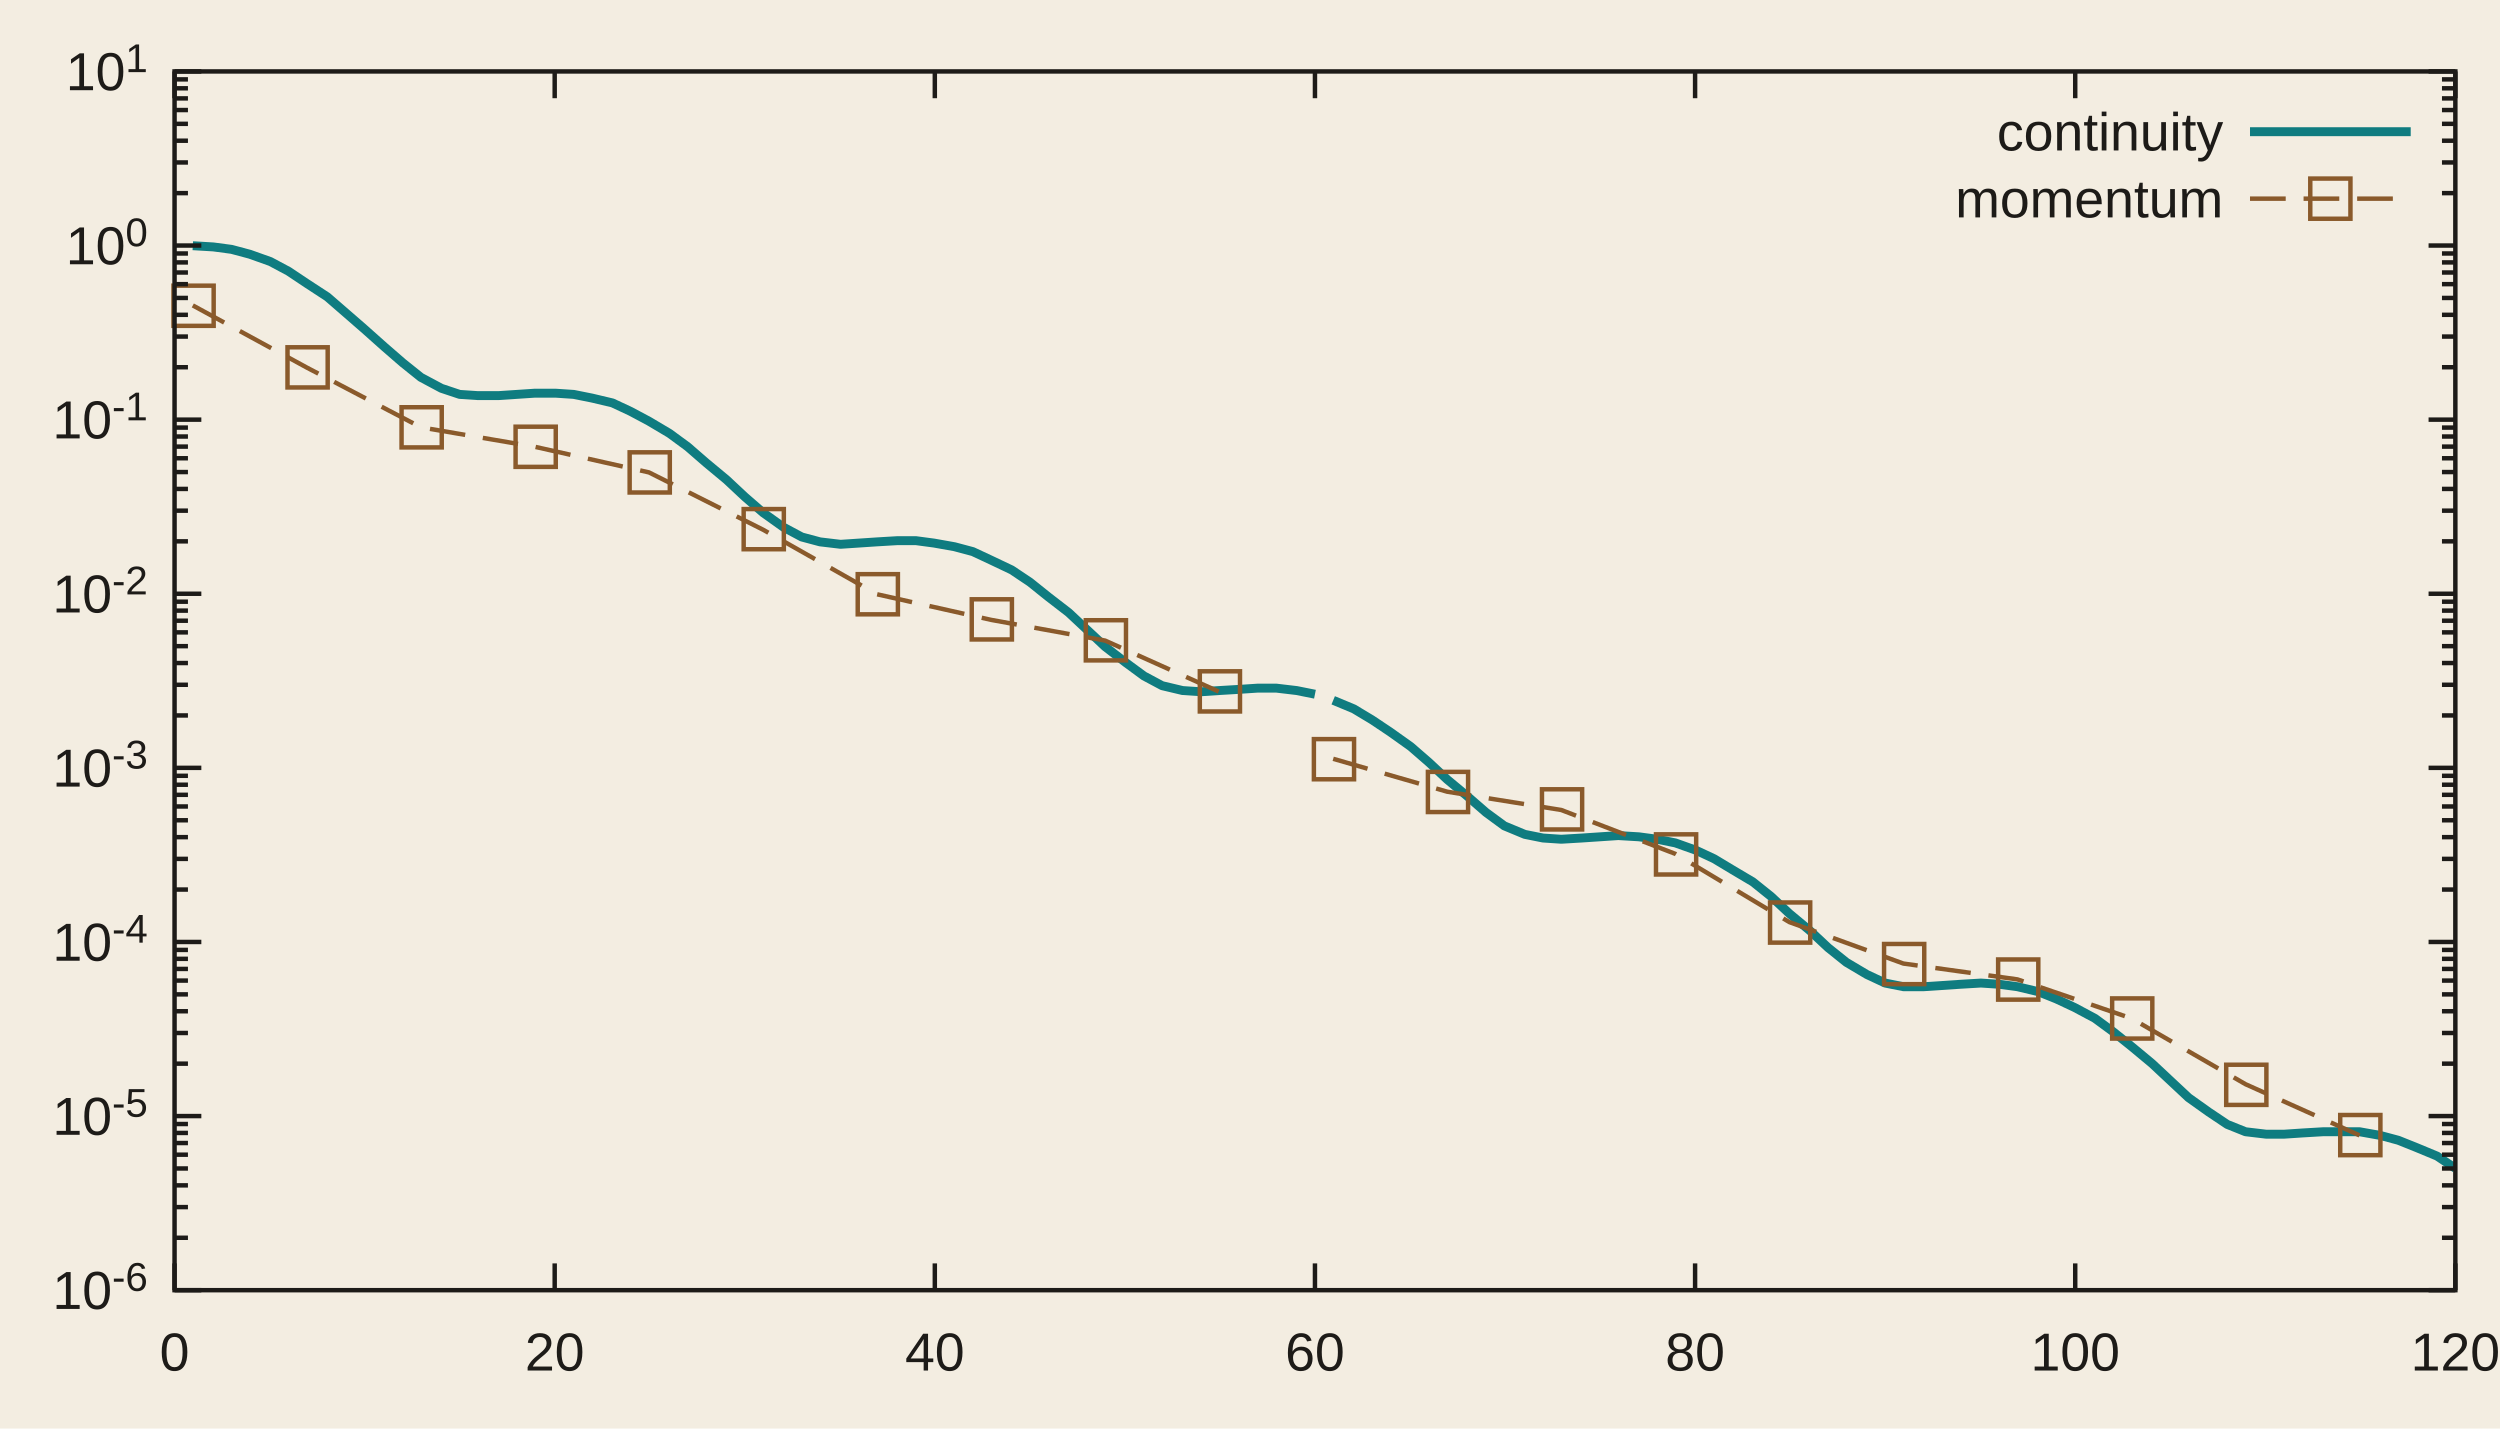
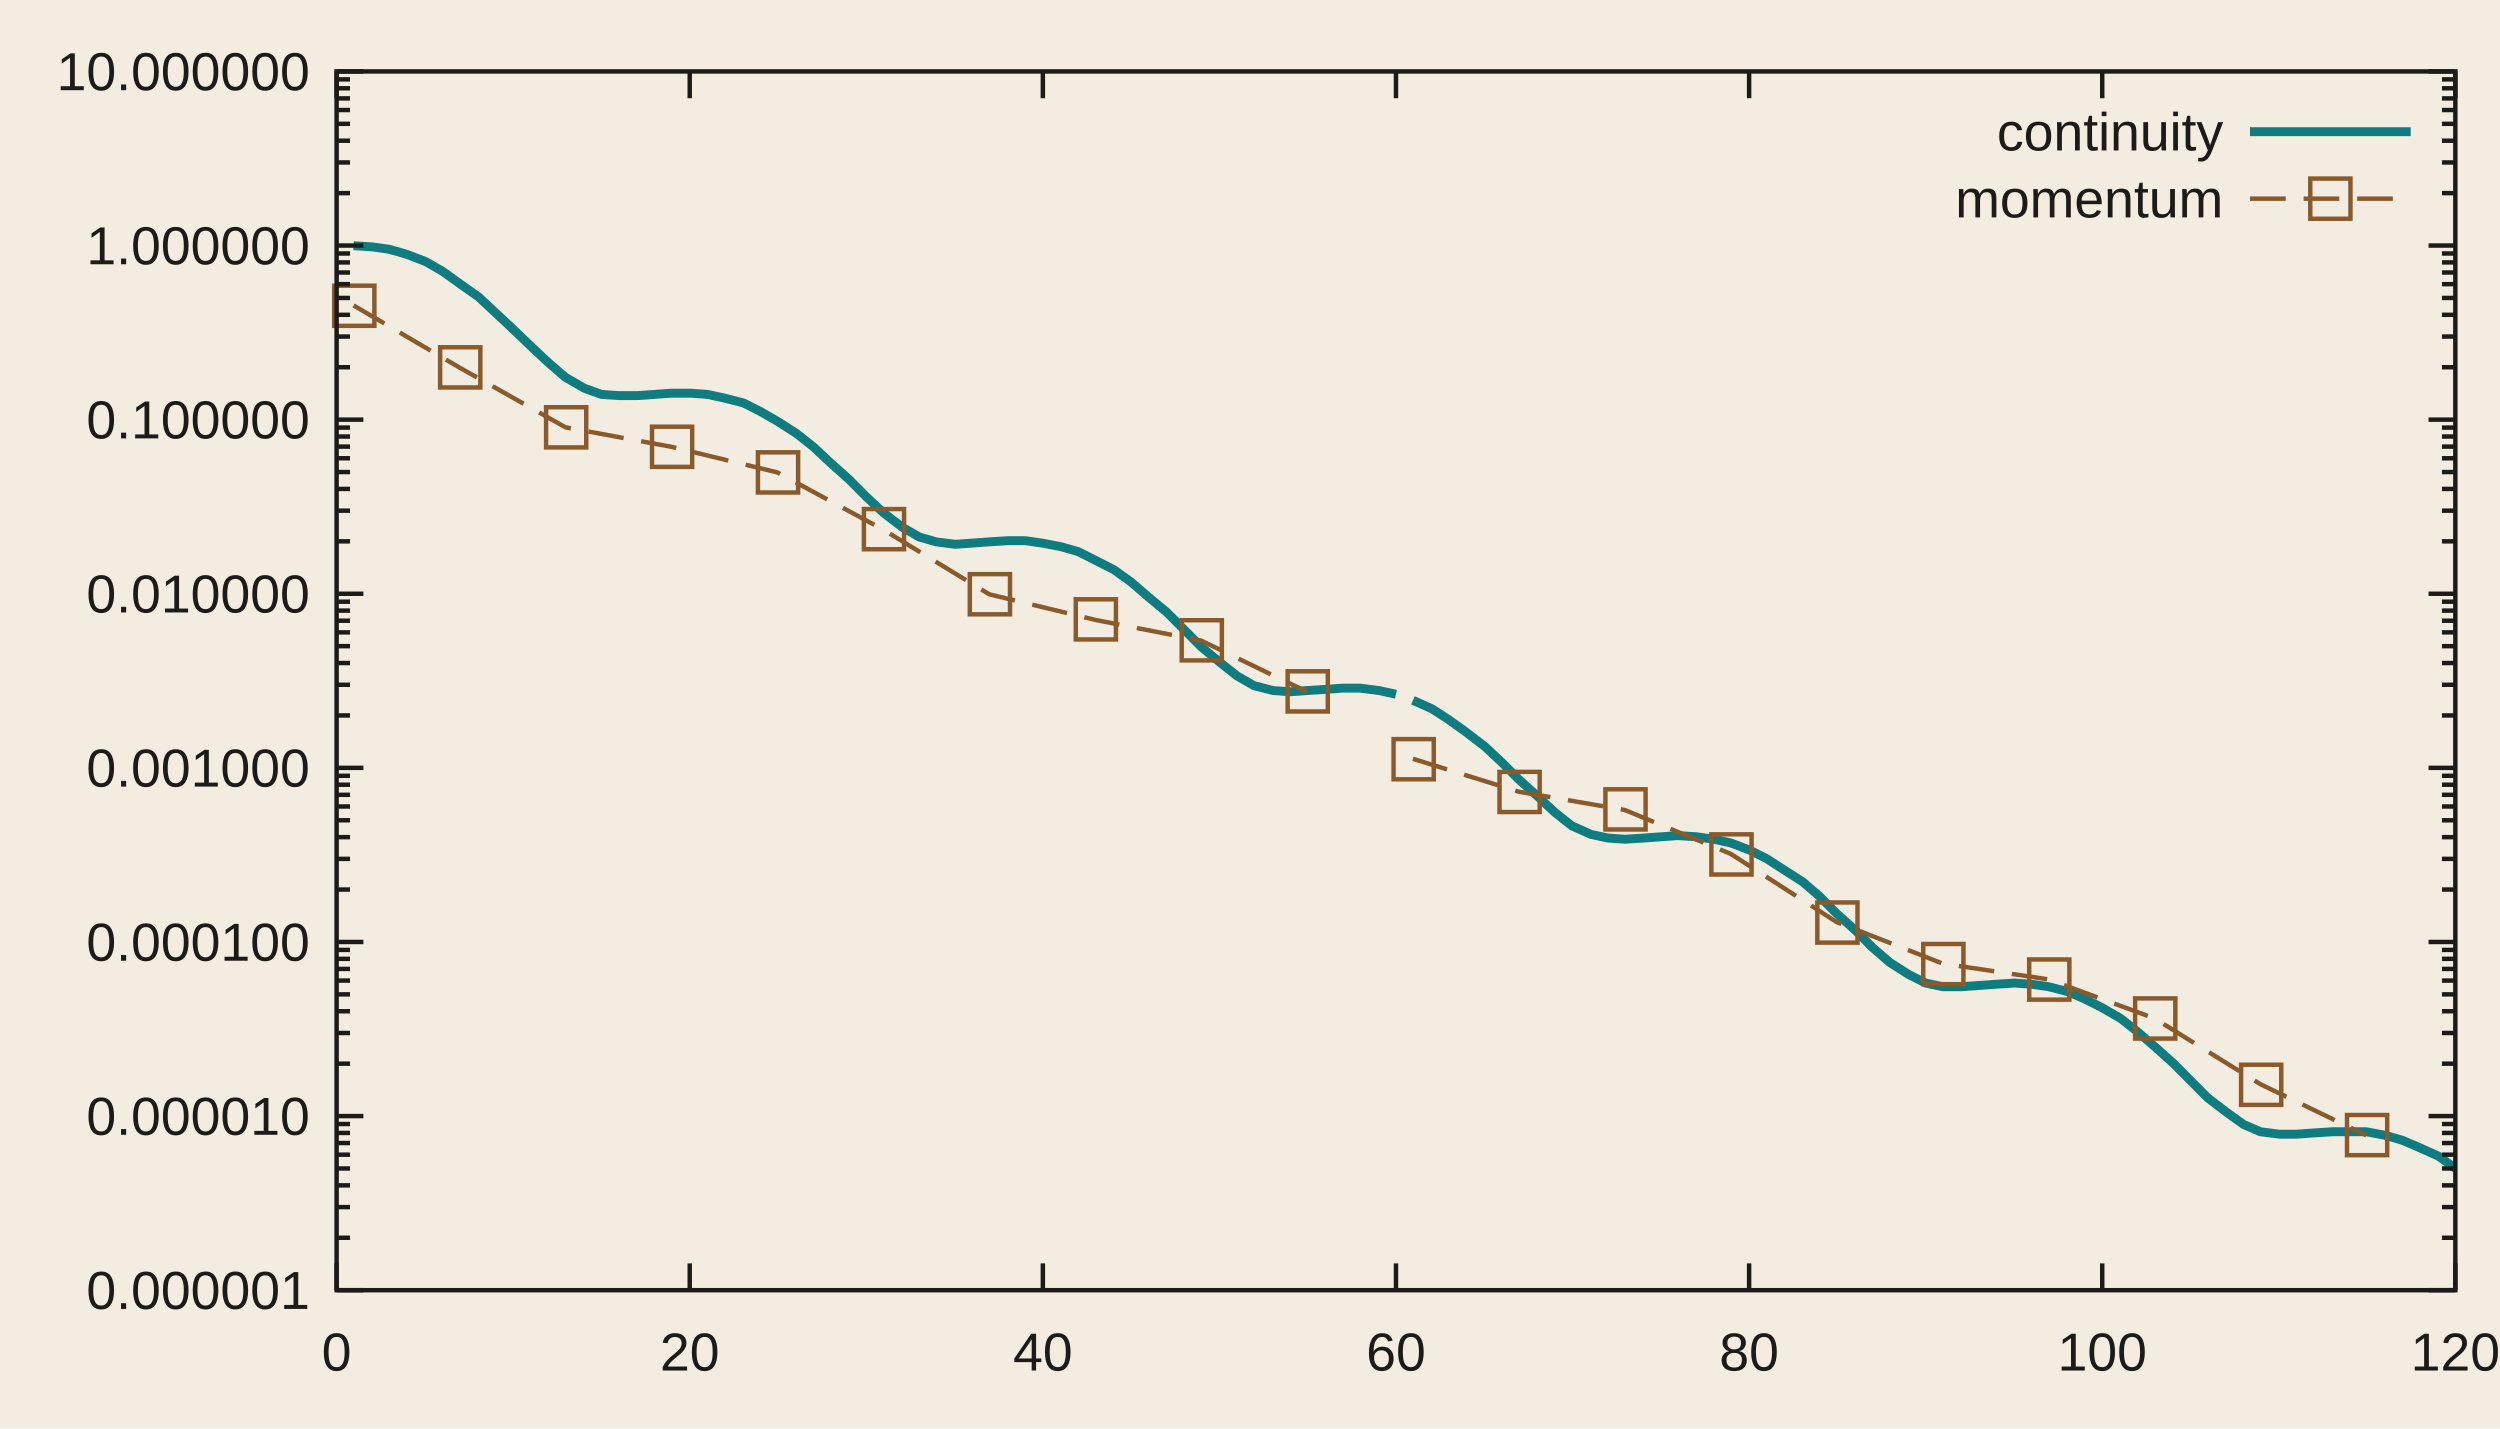
<svg xmlns="http://www.w3.org/2000/svg" width="560" height="320" viewBox="0 0 560 320" font-family="Arial,Helvetica,sans-serif" font-size="12" fill="#1d1b18" data-theme="washi" data-frame="#1d1b18" data-grid-color="#a69a85">
  <rect x="0" y="0" width="560" height="320" fill="#f3ede1" stroke="none" stroke-width="0" />
-   <g class="fs-axes" data-area="39.1 550 16 289" data-x="0 1.2e2" data-y="1e-6 1e1" data-log="0 1" data-grid="0" data-font-size="12">
+   <g class="fs-axes" data-area="75.4 550 16 289" data-x="0 1.2e2" data-y="1e-6 1e1" data-log="0 1" data-grid="0" data-font-size="12" data-xformat="%h" data-yformat="%h">
    <g class="fs-grid" display="none">
-       <polyline fill="none" stroke="#a69a85" stroke-width="0.5" stroke-dasharray="2,3" points="39.1,289 39.1,16" />
-       <polyline fill="none" stroke="#a69a85" stroke-width="0.5" stroke-dasharray="2,3" points="124.25,289 124.25,16" />
-       <polyline fill="none" stroke="#a69a85" stroke-width="0.5" stroke-dasharray="2,3" points="209.4,289 209.4,16" />
-       <polyline fill="none" stroke="#a69a85" stroke-width="0.5" stroke-dasharray="2,3" points="294.55,289 294.55,16" />
-       <polyline fill="none" stroke="#a69a85" stroke-width="0.5" stroke-dasharray="2,3" points="379.7,289 379.7,16" />
-       <polyline fill="none" stroke="#a69a85" stroke-width="0.5" stroke-dasharray="2,3" points="464.85,289 464.85,16" />
+       <polyline fill="none" stroke="#a69a85" stroke-width="0.5" stroke-dasharray="2,3" points="75.4,289 75.4,16" />
+       <polyline fill="none" stroke="#a69a85" stroke-width="0.5" stroke-dasharray="2,3" points="154.5,289 154.5,16" />
+       <polyline fill="none" stroke="#a69a85" stroke-width="0.5" stroke-dasharray="2,3" points="233.6,289 233.6,16" />
+       <polyline fill="none" stroke="#a69a85" stroke-width="0.5" stroke-dasharray="2,3" points="312.7,289 312.7,16" />
+       <polyline fill="none" stroke="#a69a85" stroke-width="0.5" stroke-dasharray="2,3" points="391.8,289 391.8,16" />
+       <polyline fill="none" stroke="#a69a85" stroke-width="0.5" stroke-dasharray="2,3" points="470.9,289 470.9,16" />
      <polyline fill="none" stroke="#a69a85" stroke-width="0.5" stroke-dasharray="2,3" points="550,289 550,16" />
-       <polyline fill="none" stroke="#a69a85" stroke-width="0.5" stroke-dasharray="2,3" points="39.1,289 550,289" />
-       <polyline fill="none" stroke="#a69a85" stroke-width="0.5" stroke-dasharray="2,3" points="39.1,250 550,250" />
-       <polyline fill="none" stroke="#a69a85" stroke-width="0.5" stroke-dasharray="2,3" points="39.1,211 550,211" />
-       <polyline fill="none" stroke="#a69a85" stroke-width="0.5" stroke-dasharray="2,3" points="39.1,172 550,172" />
-       <polyline fill="none" stroke="#a69a85" stroke-width="0.5" stroke-dasharray="2,3" points="39.1,133 550,133" />
-       <polyline fill="none" stroke="#a69a85" stroke-width="0.5" stroke-dasharray="2,3" points="39.1,94 550,94" />
-       <polyline fill="none" stroke="#a69a85" stroke-width="0.5" stroke-dasharray="2,3" points="39.1,55 550,55" />
-       <polyline fill="none" stroke="#a69a85" stroke-width="0.5" stroke-dasharray="2,3" points="39.1,16 550,16" />
-     </g>
-     <svg class="fs-plot" x="39.1" y="16" width="510.9" height="273" viewBox="0 0 1 1" preserveAspectRatio="none" overflow="hidden">
+       <polyline fill="none" stroke="#a69a85" stroke-width="0.5" stroke-dasharray="2,3" points="75.4,289 550,289" />
+       <polyline fill="none" stroke="#a69a85" stroke-width="0.5" stroke-dasharray="2,3" points="75.4,250 550,250" />
+       <polyline fill="none" stroke="#a69a85" stroke-width="0.5" stroke-dasharray="2,3" points="75.4,211 550,211" />
+       <polyline fill="none" stroke="#a69a85" stroke-width="0.5" stroke-dasharray="2,3" points="75.4,172 550,172" />
+       <polyline fill="none" stroke="#a69a85" stroke-width="0.5" stroke-dasharray="2,3" points="75.4,133 550,133" />
+       <polyline fill="none" stroke="#a69a85" stroke-width="0.5" stroke-dasharray="2,3" points="75.4,94 550,94" />
+       <polyline fill="none" stroke="#a69a85" stroke-width="0.5" stroke-dasharray="2,3" points="75.4,55 550,55" />
+       <polyline fill="none" stroke="#a69a85" stroke-width="0.5" stroke-dasharray="2,3" points="75.4,16 550,16" />
+     </g>
+     <svg class="fs-plot" x="75.4" y="16" width="474.6" height="273" viewBox="0 0 1 1" preserveAspectRatio="none" overflow="hidden">
      <g class="fs-series" data-series="1">
        <polyline fill="none" stroke="#0f7c80" stroke-width="2" stroke-linejoin="round" vector-effect="non-scaling-stroke" points="0.008,0.143 0.017,0.144 0.025,0.146 0.033,0.15 0.042,0.156 0.05,0.164 0.058,0.174 0.067,0.185 0.075,0.198 0.083,0.211 0.092,0.226 0.1,0.239 0.108,0.251 0.117,0.26 0.125,0.265 0.133,0.266 0.142,0.266 0.15,0.265 0.158,0.264 0.167,0.264 0.175,0.265 0.183,0.268 0.192,0.272 0.2,0.279 0.208,0.287 0.217,0.297 0.225,0.308 0.233,0.321 0.242,0.335 0.25,0.349 0.258,0.362 0.267,0.374 0.275,0.382 0.283,0.386 0.292,0.388 0.3,0.387 0.308,0.386 0.317,0.385 0.325,0.385 0.333,0.387 0.342,0.39 0.35,0.394 0.358,0.401 0.367,0.409 0.375,0.419 0.383,0.431 0.392,0.444 0.4,0.458 0.408,0.472 0.417,0.485 0.425,0.496 0.433,0.504 0.442,0.508 0.45,0.509 0.458,0.508 0.467,0.507 0.475,0.506 0.483,0.506 0.492,0.508 0.5,0.511" />
        <polyline fill="none" stroke="#0f7c80" stroke-width="2" stroke-linejoin="round" vector-effect="non-scaling-stroke" points="0.508,0.516 0.517,0.523 0.525,0.532 0.533,0.542 0.542,0.554 0.55,0.567 0.558,0.581 0.567,0.595 0.575,0.608 0.583,0.619 0.592,0.626 0.6,0.629 0.608,0.63 0.617,0.629 0.625,0.628 0.633,0.627 0.642,0.628 0.65,0.63 0.658,0.633 0.667,0.639 0.675,0.646 0.683,0.655 0.692,0.665 0.7,0.677 0.708,0.691 0.717,0.705 0.725,0.719 0.733,0.731 0.742,0.741 0.75,0.748 0.758,0.751 0.767,0.751 0.775,0.75 0.783,0.749 0.792,0.748 0.8,0.749 0.808,0.751 0.817,0.755 0.825,0.761 0.833,0.768 0.842,0.777 0.85,0.788 0.858,0.8 0.867,0.814 0.875,0.828 0.883,0.842 0.892,0.854 0.9,0.864 0.908,0.87 0.917,0.872 0.925,0.872 0.933,0.871 0.942,0.87 0.95,0.87 0.958,0.87 0.967,0.873 0.975,0.877 0.983,0.883 0.992,0.89 1,0.9" />
      </g>
      <g class="fs-series" data-series="2">
        <polyline fill="none" stroke="#8a5a2b" stroke-width="1" stroke-linejoin="round" vector-effect="non-scaling-stroke" stroke-dasharray="8,4" points="0.008,0.192 0.058,0.243 0.108,0.292 0.158,0.308 0.208,0.329 0.258,0.376 0.308,0.429 0.358,0.45 0.408,0.467 0.458,0.509" />
        <polyline fill="none" stroke="#8a5a2b" stroke-width="1" stroke-linejoin="round" vector-effect="non-scaling-stroke" stroke-dasharray="8,4" points="0.508,0.564 0.558,0.591 0.608,0.606 0.658,0.642 0.708,0.698 0.758,0.732 0.808,0.745 0.858,0.777 0.908,0.831 0.958,0.873" />
        <path class="fs-pts" data-pt="4" data-size="9" data-lw="1" data-color="#8a5a2b" fill="none" stroke="none" d="M0.008,0.192 M0.058,0.243 M0.108,0.292 M0.158,0.308 M0.208,0.329 M0.258,0.376 M0.308,0.429 M0.358,0.45 M0.408,0.467 M0.458,0.509 M0.508,0.564 M0.558,0.591 M0.608,0.606 M0.658,0.642 M0.708,0.698 M0.758,0.732 M0.808,0.745 M0.858,0.777 M0.908,0.831 M0.958,0.873" />
      </g>
    </svg>
-     <svg class="fs-marks" x="39.1" y="16" width="510.9" height="273" viewBox="0 0 510.9 273" overflow="visible">
-       <path data-series="2" fill="none" stroke="#8a5a2b" stroke-width="1" d="M-0.24,47.99L8.76,47.99L8.76,56.99L-0.24,56.99ZM25.3,61.79L34.3,61.79L34.3,70.79L25.3,70.79ZM50.85,75.22L59.85,75.22L59.85,84.22L50.85,84.22ZM76.39,79.58L85.39,79.58L85.39,88.58L76.39,88.58ZM101.94,85.32L110.94,85.32L110.94,94.32L101.94,94.32ZM127.48,98.03L136.48,98.03L136.48,107.03L127.48,107.03ZM153.03,112.61L162.03,112.61L162.03,121.61L153.03,121.61ZM178.57,118.24L187.57,118.24L187.57,127.24L178.57,127.24ZM204.12,122.93L213.12,122.93L213.12,131.93L204.12,131.93ZM229.66,134.37L238.66,134.37L238.66,143.37L229.66,143.37ZM255.21,149.56L264.21,149.56L264.21,158.56L255.21,158.56ZM280.75,156.9L289.75,156.9L289.75,165.9L280.75,165.9ZM306.3,160.8L315.3,160.8L315.3,169.8L306.3,169.8ZM331.84,170.89L340.84,170.89L340.84,179.89L331.84,179.89ZM357.39,186.15L366.39,186.15L366.39,195.15L357.39,195.15ZM382.93,195.45L391.93,195.45L391.93,204.45L382.93,204.45ZM408.48,198.92L417.48,198.92L417.48,207.92L408.48,207.92ZM434.02,207.64L443.02,207.64L443.02,216.64L434.02,216.64ZM459.57,222.5L468.57,222.5L468.57,231.5L459.57,231.5ZM485.11,233.76L494.11,233.76L494.11,242.76L485.11,242.76Z" />
+     <svg class="fs-marks" x="75.4" y="16" width="474.6" height="273" viewBox="0 0 474.6 273" overflow="visible">
+       <path data-series="2" fill="none" stroke="#8a5a2b" stroke-width="1" d="M-0.54,47.99L8.46,47.99L8.46,56.99L-0.54,56.99ZM23.19,61.79L32.19,61.79L32.19,70.79L23.19,70.79ZM46.92,75.22L55.92,75.22L55.92,84.22L46.92,84.22ZM70.65,79.58L79.65,79.58L79.65,88.58L70.65,88.58ZM94.38,85.32L103.38,85.32L103.38,94.32L94.38,94.32ZM118.11,98.03L127.11,98.03L127.11,107.03L118.11,107.03ZM141.84,112.61L150.84,112.61L150.84,121.61L141.84,121.61ZM165.57,118.24L174.57,118.24L174.57,127.24L165.57,127.24ZM189.3,122.93L198.3,122.93L198.3,131.93L189.3,131.93ZM213.03,134.37L222.03,134.37L222.03,143.37L213.03,143.37ZM236.76,149.56L245.76,149.56L245.76,158.56L236.76,158.56ZM260.49,156.9L269.49,156.9L269.49,165.9L260.49,165.9ZM284.21,160.8L293.21,160.8L293.21,169.8L284.21,169.8ZM307.95,170.89L316.95,170.89L316.95,179.89L307.95,179.89ZM331.68,186.15L340.68,186.15L340.68,195.15L331.68,195.15ZM355.41,195.45L364.41,195.45L364.41,204.45L355.41,204.45ZM379.14,198.92L388.14,198.92L388.14,207.92L379.14,207.92ZM402.87,207.64L411.87,207.64L411.87,216.64L402.87,216.64ZM426.6,222.5L435.6,222.5L435.6,231.5L426.6,231.5ZM450.33,233.76L459.33,233.76L459.33,242.76L450.33,242.76Z" />
    </svg>
-     <rect x="39.1" y="16" width="510.9" height="273" fill="none" stroke="#1d1b18" stroke-width="1" />
+     <rect x="75.4" y="16" width="474.6" height="273" fill="none" stroke="#1d1b18" stroke-width="1" />
    <g class="fs-xticks">
-       <polyline fill="none" stroke="#1d1b18" stroke-width="1" points="39.1,289 39.1,283" />
-       <polyline fill="none" stroke="#1d1b18" stroke-width="1" points="39.1,16 39.1,22" />
-       <text x="39.1" y="307" text-anchor="middle">0</text>
-       <polyline fill="none" stroke="#1d1b18" stroke-width="1" points="124.25,289 124.25,283" />
-       <polyline fill="none" stroke="#1d1b18" stroke-width="1" points="124.25,16 124.25,22" />
-       <text x="124.25" y="307" text-anchor="middle">20</text>
-       <polyline fill="none" stroke="#1d1b18" stroke-width="1" points="209.4,289 209.4,283" />
-       <polyline fill="none" stroke="#1d1b18" stroke-width="1" points="209.4,16 209.4,22" />
-       <text x="209.4" y="307" text-anchor="middle">40</text>
-       <polyline fill="none" stroke="#1d1b18" stroke-width="1" points="294.55,289 294.55,283" />
-       <polyline fill="none" stroke="#1d1b18" stroke-width="1" points="294.55,16 294.55,22" />
-       <text x="294.55" y="307" text-anchor="middle">60</text>
-       <polyline fill="none" stroke="#1d1b18" stroke-width="1" points="379.7,289 379.7,283" />
-       <polyline fill="none" stroke="#1d1b18" stroke-width="1" points="379.7,16 379.7,22" />
-       <text x="379.7" y="307" text-anchor="middle">80</text>
-       <polyline fill="none" stroke="#1d1b18" stroke-width="1" points="464.85,289 464.85,283" />
-       <polyline fill="none" stroke="#1d1b18" stroke-width="1" points="464.85,16 464.85,22" />
-       <text x="464.85" y="307" text-anchor="middle">100</text>
+       <polyline fill="none" stroke="#1d1b18" stroke-width="1" points="75.4,289 75.4,283" />
+       <polyline fill="none" stroke="#1d1b18" stroke-width="1" points="75.4,16 75.4,22" />
+       <text x="75.4" y="307" text-anchor="middle">0</text>
+       <polyline fill="none" stroke="#1d1b18" stroke-width="1" points="154.5,289 154.5,283" />
+       <polyline fill="none" stroke="#1d1b18" stroke-width="1" points="154.5,16 154.5,22" />
+       <text x="154.5" y="307" text-anchor="middle">20</text>
+       <polyline fill="none" stroke="#1d1b18" stroke-width="1" points="233.6,289 233.6,283" />
+       <polyline fill="none" stroke="#1d1b18" stroke-width="1" points="233.6,16 233.6,22" />
+       <text x="233.6" y="307" text-anchor="middle">40</text>
+       <polyline fill="none" stroke="#1d1b18" stroke-width="1" points="312.7,289 312.7,283" />
+       <polyline fill="none" stroke="#1d1b18" stroke-width="1" points="312.7,16 312.7,22" />
+       <text x="312.7" y="307" text-anchor="middle">60</text>
+       <polyline fill="none" stroke="#1d1b18" stroke-width="1" points="391.8,289 391.8,283" />
+       <polyline fill="none" stroke="#1d1b18" stroke-width="1" points="391.8,16 391.8,22" />
+       <text x="391.8" y="307" text-anchor="middle">80</text>
+       <polyline fill="none" stroke="#1d1b18" stroke-width="1" points="470.9,289 470.9,283" />
+       <polyline fill="none" stroke="#1d1b18" stroke-width="1" points="470.9,16 470.9,22" />
+       <text x="470.9" y="307" text-anchor="middle">100</text>
      <polyline fill="none" stroke="#1d1b18" stroke-width="1" points="550,289 550,283" />
      <polyline fill="none" stroke="#1d1b18" stroke-width="1" points="550,16 550,22" />
      <text x="550" y="307" text-anchor="middle">120</text>
    </g>
    <g class="fs-yticks">
-       <polyline fill="none" stroke="#1d1b18" stroke-width="1" points="39.1,289 45.1,289" />
+       <polyline fill="none" stroke="#1d1b18" stroke-width="1" points="75.4,289 81.4,289" />
      <polyline fill="none" stroke="#1d1b18" stroke-width="1" points="550,289 544,289" />
-       <text x="33.1" y="293.2" text-anchor="end">10<tspan dy="-0.45em" font-size="0.75em">-6</tspan>
-       </text>
-       <polyline fill="none" stroke="#1d1b18" stroke-width="1" points="39.1,250 45.1,250" />
+       <text x="69.4" y="293.2" text-anchor="end">0.000001</text>
+       <polyline fill="none" stroke="#1d1b18" stroke-width="1" points="75.4,250 81.4,250" />
      <polyline fill="none" stroke="#1d1b18" stroke-width="1" points="550,250 544,250" />
-       <text x="33.1" y="254.2" text-anchor="end">10<tspan dy="-0.45em" font-size="0.75em">-5</tspan>
-       </text>
-       <polyline fill="none" stroke="#1d1b18" stroke-width="1" points="39.1,211 45.1,211" />
+       <text x="69.4" y="254.2" text-anchor="end">0.000010</text>
+       <polyline fill="none" stroke="#1d1b18" stroke-width="1" points="75.4,211 81.4,211" />
      <polyline fill="none" stroke="#1d1b18" stroke-width="1" points="550,211 544,211" />
-       <text x="33.1" y="215.2" text-anchor="end">10<tspan dy="-0.45em" font-size="0.75em">-4</tspan>
-       </text>
-       <polyline fill="none" stroke="#1d1b18" stroke-width="1" points="39.1,172 45.1,172" />
+       <text x="69.4" y="215.2" text-anchor="end">0.000100</text>
+       <polyline fill="none" stroke="#1d1b18" stroke-width="1" points="75.4,172 81.4,172" />
      <polyline fill="none" stroke="#1d1b18" stroke-width="1" points="550,172 544,172" />
-       <text x="33.1" y="176.2" text-anchor="end">10<tspan dy="-0.45em" font-size="0.75em">-3</tspan>
-       </text>
-       <polyline fill="none" stroke="#1d1b18" stroke-width="1" points="39.1,133 45.1,133" />
+       <text x="69.4" y="176.2" text-anchor="end">0.001000</text>
+       <polyline fill="none" stroke="#1d1b18" stroke-width="1" points="75.4,133 81.4,133" />
      <polyline fill="none" stroke="#1d1b18" stroke-width="1" points="550,133 544,133" />
-       <text x="33.1" y="137.2" text-anchor="end">10<tspan dy="-0.45em" font-size="0.75em">-2</tspan>
-       </text>
-       <polyline fill="none" stroke="#1d1b18" stroke-width="1" points="39.1,94 45.1,94" />
+       <text x="69.4" y="137.2" text-anchor="end">0.010000</text>
+       <polyline fill="none" stroke="#1d1b18" stroke-width="1" points="75.4,94 81.4,94" />
      <polyline fill="none" stroke="#1d1b18" stroke-width="1" points="550,94 544,94" />
-       <text x="33.1" y="98.2" text-anchor="end">10<tspan dy="-0.45em" font-size="0.75em">-1</tspan>
-       </text>
-       <polyline fill="none" stroke="#1d1b18" stroke-width="1" points="39.1,55 45.1,55" />
+       <text x="69.4" y="98.2" text-anchor="end">0.100000</text>
+       <polyline fill="none" stroke="#1d1b18" stroke-width="1" points="75.4,55 81.4,55" />
      <polyline fill="none" stroke="#1d1b18" stroke-width="1" points="550,55 544,55" />
-       <text x="33.1" y="59.2" text-anchor="end">10<tspan dy="-0.45em" font-size="0.75em">0</tspan>
-       </text>
-       <polyline fill="none" stroke="#1d1b18" stroke-width="1" points="39.1,16 45.1,16" />
+       <text x="69.4" y="59.2" text-anchor="end">1.000000</text>
+       <polyline fill="none" stroke="#1d1b18" stroke-width="1" points="75.4,16 81.4,16" />
      <polyline fill="none" stroke="#1d1b18" stroke-width="1" points="550,16 544,16" />
-       <text x="33.1" y="20.2" text-anchor="end">10<tspan dy="-0.45em" font-size="0.75em">1</tspan>
-       </text>
-       <polyline fill="none" stroke="#1d1b18" stroke-width="1" points="39.1,277.26 42.1,277.26" />
+       <text x="69.4" y="20.2" text-anchor="end">10.000000</text>
+       <polyline fill="none" stroke="#1d1b18" stroke-width="1" points="75.4,277.26 78.4,277.26" />
      <polyline fill="none" stroke="#1d1b18" stroke-width="1" points="550,277.26 547,277.26" />
-       <polyline fill="none" stroke="#1d1b18" stroke-width="1" points="39.1,270.39 42.1,270.39" />
+       <polyline fill="none" stroke="#1d1b18" stroke-width="1" points="75.4,270.39 78.4,270.39" />
      <polyline fill="none" stroke="#1d1b18" stroke-width="1" points="550,270.39 547,270.39" />
-       <polyline fill="none" stroke="#1d1b18" stroke-width="1" points="39.1,265.52 42.1,265.52" />
+       <polyline fill="none" stroke="#1d1b18" stroke-width="1" points="75.4,265.52 78.4,265.52" />
      <polyline fill="none" stroke="#1d1b18" stroke-width="1" points="550,265.52 547,265.52" />
-       <polyline fill="none" stroke="#1d1b18" stroke-width="1" points="39.1,261.74 42.1,261.74" />
+       <polyline fill="none" stroke="#1d1b18" stroke-width="1" points="75.4,261.74 78.4,261.74" />
      <polyline fill="none" stroke="#1d1b18" stroke-width="1" points="550,261.74 547,261.74" />
-       <polyline fill="none" stroke="#1d1b18" stroke-width="1" points="39.1,258.65 42.1,258.65" />
+       <polyline fill="none" stroke="#1d1b18" stroke-width="1" points="75.4,258.65 78.4,258.65" />
      <polyline fill="none" stroke="#1d1b18" stroke-width="1" points="550,258.65 547,258.65" />
-       <polyline fill="none" stroke="#1d1b18" stroke-width="1" points="39.1,256.04 42.1,256.04" />
+       <polyline fill="none" stroke="#1d1b18" stroke-width="1" points="75.4,256.04 78.4,256.04" />
      <polyline fill="none" stroke="#1d1b18" stroke-width="1" points="550,256.04 547,256.04" />
-       <polyline fill="none" stroke="#1d1b18" stroke-width="1" points="39.1,253.78 42.1,253.78" />
+       <polyline fill="none" stroke="#1d1b18" stroke-width="1" points="75.4,253.78 78.4,253.78" />
      <polyline fill="none" stroke="#1d1b18" stroke-width="1" points="550,253.78 547,253.78" />
-       <polyline fill="none" stroke="#1d1b18" stroke-width="1" points="39.1,251.78 42.1,251.78" />
+       <polyline fill="none" stroke="#1d1b18" stroke-width="1" points="75.4,251.78 78.4,251.78" />
      <polyline fill="none" stroke="#1d1b18" stroke-width="1" points="550,251.78 547,251.78" />
-       <polyline fill="none" stroke="#1d1b18" stroke-width="1" points="39.1,238.26 42.1,238.26" />
+       <polyline fill="none" stroke="#1d1b18" stroke-width="1" points="75.4,238.26 78.4,238.26" />
      <polyline fill="none" stroke="#1d1b18" stroke-width="1" points="550,238.26 547,238.26" />
-       <polyline fill="none" stroke="#1d1b18" stroke-width="1" points="39.1,231.39 42.1,231.39" />
+       <polyline fill="none" stroke="#1d1b18" stroke-width="1" points="75.4,231.39 78.4,231.39" />
      <polyline fill="none" stroke="#1d1b18" stroke-width="1" points="550,231.39 547,231.39" />
-       <polyline fill="none" stroke="#1d1b18" stroke-width="1" points="39.1,226.52 42.1,226.52" />
+       <polyline fill="none" stroke="#1d1b18" stroke-width="1" points="75.4,226.52 78.4,226.52" />
      <polyline fill="none" stroke="#1d1b18" stroke-width="1" points="550,226.52 547,226.52" />
-       <polyline fill="none" stroke="#1d1b18" stroke-width="1" points="39.1,222.74 42.1,222.74" />
+       <polyline fill="none" stroke="#1d1b18" stroke-width="1" points="75.4,222.74 78.4,222.74" />
      <polyline fill="none" stroke="#1d1b18" stroke-width="1" points="550,222.74 547,222.74" />
-       <polyline fill="none" stroke="#1d1b18" stroke-width="1" points="39.1,219.65 42.1,219.65" />
+       <polyline fill="none" stroke="#1d1b18" stroke-width="1" points="75.4,219.65 78.4,219.65" />
      <polyline fill="none" stroke="#1d1b18" stroke-width="1" points="550,219.65 547,219.65" />
-       <polyline fill="none" stroke="#1d1b18" stroke-width="1" points="39.1,217.04 42.1,217.04" />
+       <polyline fill="none" stroke="#1d1b18" stroke-width="1" points="75.4,217.04 78.4,217.04" />
      <polyline fill="none" stroke="#1d1b18" stroke-width="1" points="550,217.04 547,217.04" />
-       <polyline fill="none" stroke="#1d1b18" stroke-width="1" points="39.1,214.78 42.1,214.78" />
+       <polyline fill="none" stroke="#1d1b18" stroke-width="1" points="75.4,214.78 78.4,214.78" />
      <polyline fill="none" stroke="#1d1b18" stroke-width="1" points="550,214.78 547,214.78" />
-       <polyline fill="none" stroke="#1d1b18" stroke-width="1" points="39.1,212.78 42.1,212.78" />
+       <polyline fill="none" stroke="#1d1b18" stroke-width="1" points="75.4,212.78 78.4,212.78" />
      <polyline fill="none" stroke="#1d1b18" stroke-width="1" points="550,212.78 547,212.78" />
-       <polyline fill="none" stroke="#1d1b18" stroke-width="1" points="39.1,199.26 42.1,199.26" />
+       <polyline fill="none" stroke="#1d1b18" stroke-width="1" points="75.4,199.26 78.4,199.26" />
      <polyline fill="none" stroke="#1d1b18" stroke-width="1" points="550,199.26 547,199.26" />
-       <polyline fill="none" stroke="#1d1b18" stroke-width="1" points="39.1,192.39 42.1,192.39" />
+       <polyline fill="none" stroke="#1d1b18" stroke-width="1" points="75.4,192.39 78.4,192.39" />
      <polyline fill="none" stroke="#1d1b18" stroke-width="1" points="550,192.39 547,192.39" />
-       <polyline fill="none" stroke="#1d1b18" stroke-width="1" points="39.1,187.52 42.1,187.52" />
+       <polyline fill="none" stroke="#1d1b18" stroke-width="1" points="75.4,187.52 78.4,187.52" />
      <polyline fill="none" stroke="#1d1b18" stroke-width="1" points="550,187.52 547,187.52" />
-       <polyline fill="none" stroke="#1d1b18" stroke-width="1" points="39.1,183.74 42.1,183.74" />
+       <polyline fill="none" stroke="#1d1b18" stroke-width="1" points="75.4,183.74 78.4,183.74" />
      <polyline fill="none" stroke="#1d1b18" stroke-width="1" points="550,183.74 547,183.74" />
-       <polyline fill="none" stroke="#1d1b18" stroke-width="1" points="39.1,180.65 42.1,180.65" />
+       <polyline fill="none" stroke="#1d1b18" stroke-width="1" points="75.4,180.65 78.4,180.65" />
      <polyline fill="none" stroke="#1d1b18" stroke-width="1" points="550,180.65 547,180.65" />
-       <polyline fill="none" stroke="#1d1b18" stroke-width="1" points="39.1,178.04 42.1,178.04" />
+       <polyline fill="none" stroke="#1d1b18" stroke-width="1" points="75.4,178.04 78.4,178.04" />
      <polyline fill="none" stroke="#1d1b18" stroke-width="1" points="550,178.04 547,178.04" />
-       <polyline fill="none" stroke="#1d1b18" stroke-width="1" points="39.1,175.78 42.1,175.78" />
+       <polyline fill="none" stroke="#1d1b18" stroke-width="1" points="75.4,175.78 78.4,175.78" />
      <polyline fill="none" stroke="#1d1b18" stroke-width="1" points="550,175.78 547,175.78" />
-       <polyline fill="none" stroke="#1d1b18" stroke-width="1" points="39.1,173.78 42.1,173.78" />
+       <polyline fill="none" stroke="#1d1b18" stroke-width="1" points="75.4,173.78 78.4,173.78" />
      <polyline fill="none" stroke="#1d1b18" stroke-width="1" points="550,173.78 547,173.78" />
-       <polyline fill="none" stroke="#1d1b18" stroke-width="1" points="39.1,160.26 42.1,160.26" />
+       <polyline fill="none" stroke="#1d1b18" stroke-width="1" points="75.4,160.26 78.4,160.26" />
      <polyline fill="none" stroke="#1d1b18" stroke-width="1" points="550,160.26 547,160.26" />
-       <polyline fill="none" stroke="#1d1b18" stroke-width="1" points="39.1,153.39 42.1,153.39" />
+       <polyline fill="none" stroke="#1d1b18" stroke-width="1" points="75.4,153.39 78.4,153.39" />
      <polyline fill="none" stroke="#1d1b18" stroke-width="1" points="550,153.39 547,153.39" />
-       <polyline fill="none" stroke="#1d1b18" stroke-width="1" points="39.1,148.52 42.1,148.52" />
+       <polyline fill="none" stroke="#1d1b18" stroke-width="1" points="75.4,148.52 78.4,148.52" />
      <polyline fill="none" stroke="#1d1b18" stroke-width="1" points="550,148.52 547,148.52" />
-       <polyline fill="none" stroke="#1d1b18" stroke-width="1" points="39.1,144.74 42.1,144.74" />
+       <polyline fill="none" stroke="#1d1b18" stroke-width="1" points="75.4,144.74 78.4,144.74" />
      <polyline fill="none" stroke="#1d1b18" stroke-width="1" points="550,144.74 547,144.74" />
-       <polyline fill="none" stroke="#1d1b18" stroke-width="1" points="39.1,141.65 42.1,141.65" />
+       <polyline fill="none" stroke="#1d1b18" stroke-width="1" points="75.4,141.65 78.4,141.65" />
      <polyline fill="none" stroke="#1d1b18" stroke-width="1" points="550,141.65 547,141.65" />
-       <polyline fill="none" stroke="#1d1b18" stroke-width="1" points="39.1,139.04 42.1,139.04" />
+       <polyline fill="none" stroke="#1d1b18" stroke-width="1" points="75.4,139.04 78.4,139.04" />
      <polyline fill="none" stroke="#1d1b18" stroke-width="1" points="550,139.04 547,139.04" />
-       <polyline fill="none" stroke="#1d1b18" stroke-width="1" points="39.1,136.78 42.1,136.78" />
+       <polyline fill="none" stroke="#1d1b18" stroke-width="1" points="75.4,136.78 78.4,136.78" />
      <polyline fill="none" stroke="#1d1b18" stroke-width="1" points="550,136.78 547,136.78" />
-       <polyline fill="none" stroke="#1d1b18" stroke-width="1" points="39.1,134.78 42.1,134.78" />
+       <polyline fill="none" stroke="#1d1b18" stroke-width="1" points="75.4,134.78 78.4,134.78" />
      <polyline fill="none" stroke="#1d1b18" stroke-width="1" points="550,134.78 547,134.78" />
-       <polyline fill="none" stroke="#1d1b18" stroke-width="1" points="39.1,121.26 42.1,121.26" />
+       <polyline fill="none" stroke="#1d1b18" stroke-width="1" points="75.4,121.26 78.4,121.26" />
      <polyline fill="none" stroke="#1d1b18" stroke-width="1" points="550,121.26 547,121.26" />
-       <polyline fill="none" stroke="#1d1b18" stroke-width="1" points="39.1,114.39 42.1,114.39" />
+       <polyline fill="none" stroke="#1d1b18" stroke-width="1" points="75.4,114.39 78.4,114.39" />
      <polyline fill="none" stroke="#1d1b18" stroke-width="1" points="550,114.39 547,114.39" />
-       <polyline fill="none" stroke="#1d1b18" stroke-width="1" points="39.1,109.52 42.1,109.52" />
+       <polyline fill="none" stroke="#1d1b18" stroke-width="1" points="75.4,109.52 78.4,109.52" />
      <polyline fill="none" stroke="#1d1b18" stroke-width="1" points="550,109.52 547,109.52" />
-       <polyline fill="none" stroke="#1d1b18" stroke-width="1" points="39.1,105.74 42.1,105.74" />
+       <polyline fill="none" stroke="#1d1b18" stroke-width="1" points="75.4,105.74 78.4,105.74" />
      <polyline fill="none" stroke="#1d1b18" stroke-width="1" points="550,105.74 547,105.74" />
-       <polyline fill="none" stroke="#1d1b18" stroke-width="1" points="39.1,102.65 42.1,102.65" />
+       <polyline fill="none" stroke="#1d1b18" stroke-width="1" points="75.4,102.65 78.4,102.65" />
      <polyline fill="none" stroke="#1d1b18" stroke-width="1" points="550,102.65 547,102.65" />
-       <polyline fill="none" stroke="#1d1b18" stroke-width="1" points="39.1,100.04 42.1,100.04" />
+       <polyline fill="none" stroke="#1d1b18" stroke-width="1" points="75.4,100.04 78.4,100.04" />
      <polyline fill="none" stroke="#1d1b18" stroke-width="1" points="550,100.04 547,100.04" />
-       <polyline fill="none" stroke="#1d1b18" stroke-width="1" points="39.1,97.78 42.1,97.78" />
+       <polyline fill="none" stroke="#1d1b18" stroke-width="1" points="75.4,97.78 78.4,97.78" />
      <polyline fill="none" stroke="#1d1b18" stroke-width="1" points="550,97.78 547,97.78" />
-       <polyline fill="none" stroke="#1d1b18" stroke-width="1" points="39.1,95.78 42.1,95.78" />
+       <polyline fill="none" stroke="#1d1b18" stroke-width="1" points="75.4,95.78 78.4,95.78" />
      <polyline fill="none" stroke="#1d1b18" stroke-width="1" points="550,95.78 547,95.78" />
-       <polyline fill="none" stroke="#1d1b18" stroke-width="1" points="39.1,82.26 42.1,82.26" />
+       <polyline fill="none" stroke="#1d1b18" stroke-width="1" points="75.4,82.26 78.4,82.26" />
      <polyline fill="none" stroke="#1d1b18" stroke-width="1" points="550,82.26 547,82.26" />
-       <polyline fill="none" stroke="#1d1b18" stroke-width="1" points="39.1,75.39 42.1,75.39" />
+       <polyline fill="none" stroke="#1d1b18" stroke-width="1" points="75.4,75.39 78.4,75.39" />
      <polyline fill="none" stroke="#1d1b18" stroke-width="1" points="550,75.39 547,75.39" />
-       <polyline fill="none" stroke="#1d1b18" stroke-width="1" points="39.1,70.52 42.1,70.52" />
+       <polyline fill="none" stroke="#1d1b18" stroke-width="1" points="75.4,70.52 78.4,70.52" />
      <polyline fill="none" stroke="#1d1b18" stroke-width="1" points="550,70.52 547,70.52" />
-       <polyline fill="none" stroke="#1d1b18" stroke-width="1" points="39.1,66.74 42.1,66.74" />
+       <polyline fill="none" stroke="#1d1b18" stroke-width="1" points="75.4,66.74 78.4,66.74" />
      <polyline fill="none" stroke="#1d1b18" stroke-width="1" points="550,66.74 547,66.74" />
-       <polyline fill="none" stroke="#1d1b18" stroke-width="1" points="39.1,63.65 42.1,63.65" />
+       <polyline fill="none" stroke="#1d1b18" stroke-width="1" points="75.4,63.65 78.4,63.65" />
      <polyline fill="none" stroke="#1d1b18" stroke-width="1" points="550,63.65 547,63.65" />
-       <polyline fill="none" stroke="#1d1b18" stroke-width="1" points="39.1,61.04 42.1,61.04" />
+       <polyline fill="none" stroke="#1d1b18" stroke-width="1" points="75.4,61.04 78.4,61.04" />
      <polyline fill="none" stroke="#1d1b18" stroke-width="1" points="550,61.04 547,61.04" />
-       <polyline fill="none" stroke="#1d1b18" stroke-width="1" points="39.1,58.78 42.1,58.78" />
+       <polyline fill="none" stroke="#1d1b18" stroke-width="1" points="75.4,58.78 78.4,58.78" />
      <polyline fill="none" stroke="#1d1b18" stroke-width="1" points="550,58.78 547,58.78" />
-       <polyline fill="none" stroke="#1d1b18" stroke-width="1" points="39.1,56.78 42.1,56.78" />
+       <polyline fill="none" stroke="#1d1b18" stroke-width="1" points="75.4,56.78 78.4,56.78" />
      <polyline fill="none" stroke="#1d1b18" stroke-width="1" points="550,56.78 547,56.78" />
-       <polyline fill="none" stroke="#1d1b18" stroke-width="1" points="39.1,43.26 42.1,43.26" />
+       <polyline fill="none" stroke="#1d1b18" stroke-width="1" points="75.4,43.26 78.4,43.26" />
      <polyline fill="none" stroke="#1d1b18" stroke-width="1" points="550,43.26 547,43.26" />
-       <polyline fill="none" stroke="#1d1b18" stroke-width="1" points="39.1,36.39 42.1,36.39" />
+       <polyline fill="none" stroke="#1d1b18" stroke-width="1" points="75.4,36.39 78.4,36.39" />
      <polyline fill="none" stroke="#1d1b18" stroke-width="1" points="550,36.39 547,36.39" />
-       <polyline fill="none" stroke="#1d1b18" stroke-width="1" points="39.1,31.52 42.1,31.52" />
+       <polyline fill="none" stroke="#1d1b18" stroke-width="1" points="75.4,31.52 78.4,31.52" />
      <polyline fill="none" stroke="#1d1b18" stroke-width="1" points="550,31.52 547,31.52" />
-       <polyline fill="none" stroke="#1d1b18" stroke-width="1" points="39.1,27.74 42.1,27.74" />
+       <polyline fill="none" stroke="#1d1b18" stroke-width="1" points="75.4,27.74 78.4,27.74" />
      <polyline fill="none" stroke="#1d1b18" stroke-width="1" points="550,27.74 547,27.74" />
-       <polyline fill="none" stroke="#1d1b18" stroke-width="1" points="39.1,24.65 42.1,24.65" />
+       <polyline fill="none" stroke="#1d1b18" stroke-width="1" points="75.4,24.65 78.4,24.65" />
      <polyline fill="none" stroke="#1d1b18" stroke-width="1" points="550,24.65 547,24.65" />
-       <polyline fill="none" stroke="#1d1b18" stroke-width="1" points="39.1,22.04 42.1,22.04" />
+       <polyline fill="none" stroke="#1d1b18" stroke-width="1" points="75.4,22.04 78.4,22.04" />
      <polyline fill="none" stroke="#1d1b18" stroke-width="1" points="550,22.04 547,22.04" />
-       <polyline fill="none" stroke="#1d1b18" stroke-width="1" points="39.1,19.78 42.1,19.78" />
+       <polyline fill="none" stroke="#1d1b18" stroke-width="1" points="75.4,19.78 78.4,19.78" />
      <polyline fill="none" stroke="#1d1b18" stroke-width="1" points="550,19.78 547,19.78" />
-       <polyline fill="none" stroke="#1d1b18" stroke-width="1" points="39.1,17.78 42.1,17.78" />
+       <polyline fill="none" stroke="#1d1b18" stroke-width="1" points="75.4,17.78 78.4,17.78" />
      <polyline fill="none" stroke="#1d1b18" stroke-width="1" points="550,17.78 547,17.78" />
    </g>
    <g class="fs-key-entry" data-series="1">
      <polyline fill="none" stroke="#0f7c80" stroke-width="2" points="504,29.5 540,29.5" />
      <text x="498" y="33.7" text-anchor="end">continuity</text>
    </g>
    <g class="fs-key-entry" data-series="2">
      <polyline fill="none" stroke="#8a5a2b" stroke-width="1" stroke-dasharray="8,4" points="504,44.5 540,44.5" />
      <path fill="none" stroke="#8a5a2b" stroke-width="1" d="M517.5,40L526.5,40L526.5,49L517.5,49Z" />
      <text x="498" y="48.7" text-anchor="end">momentum</text>
    </g>
  </g>
</svg>
